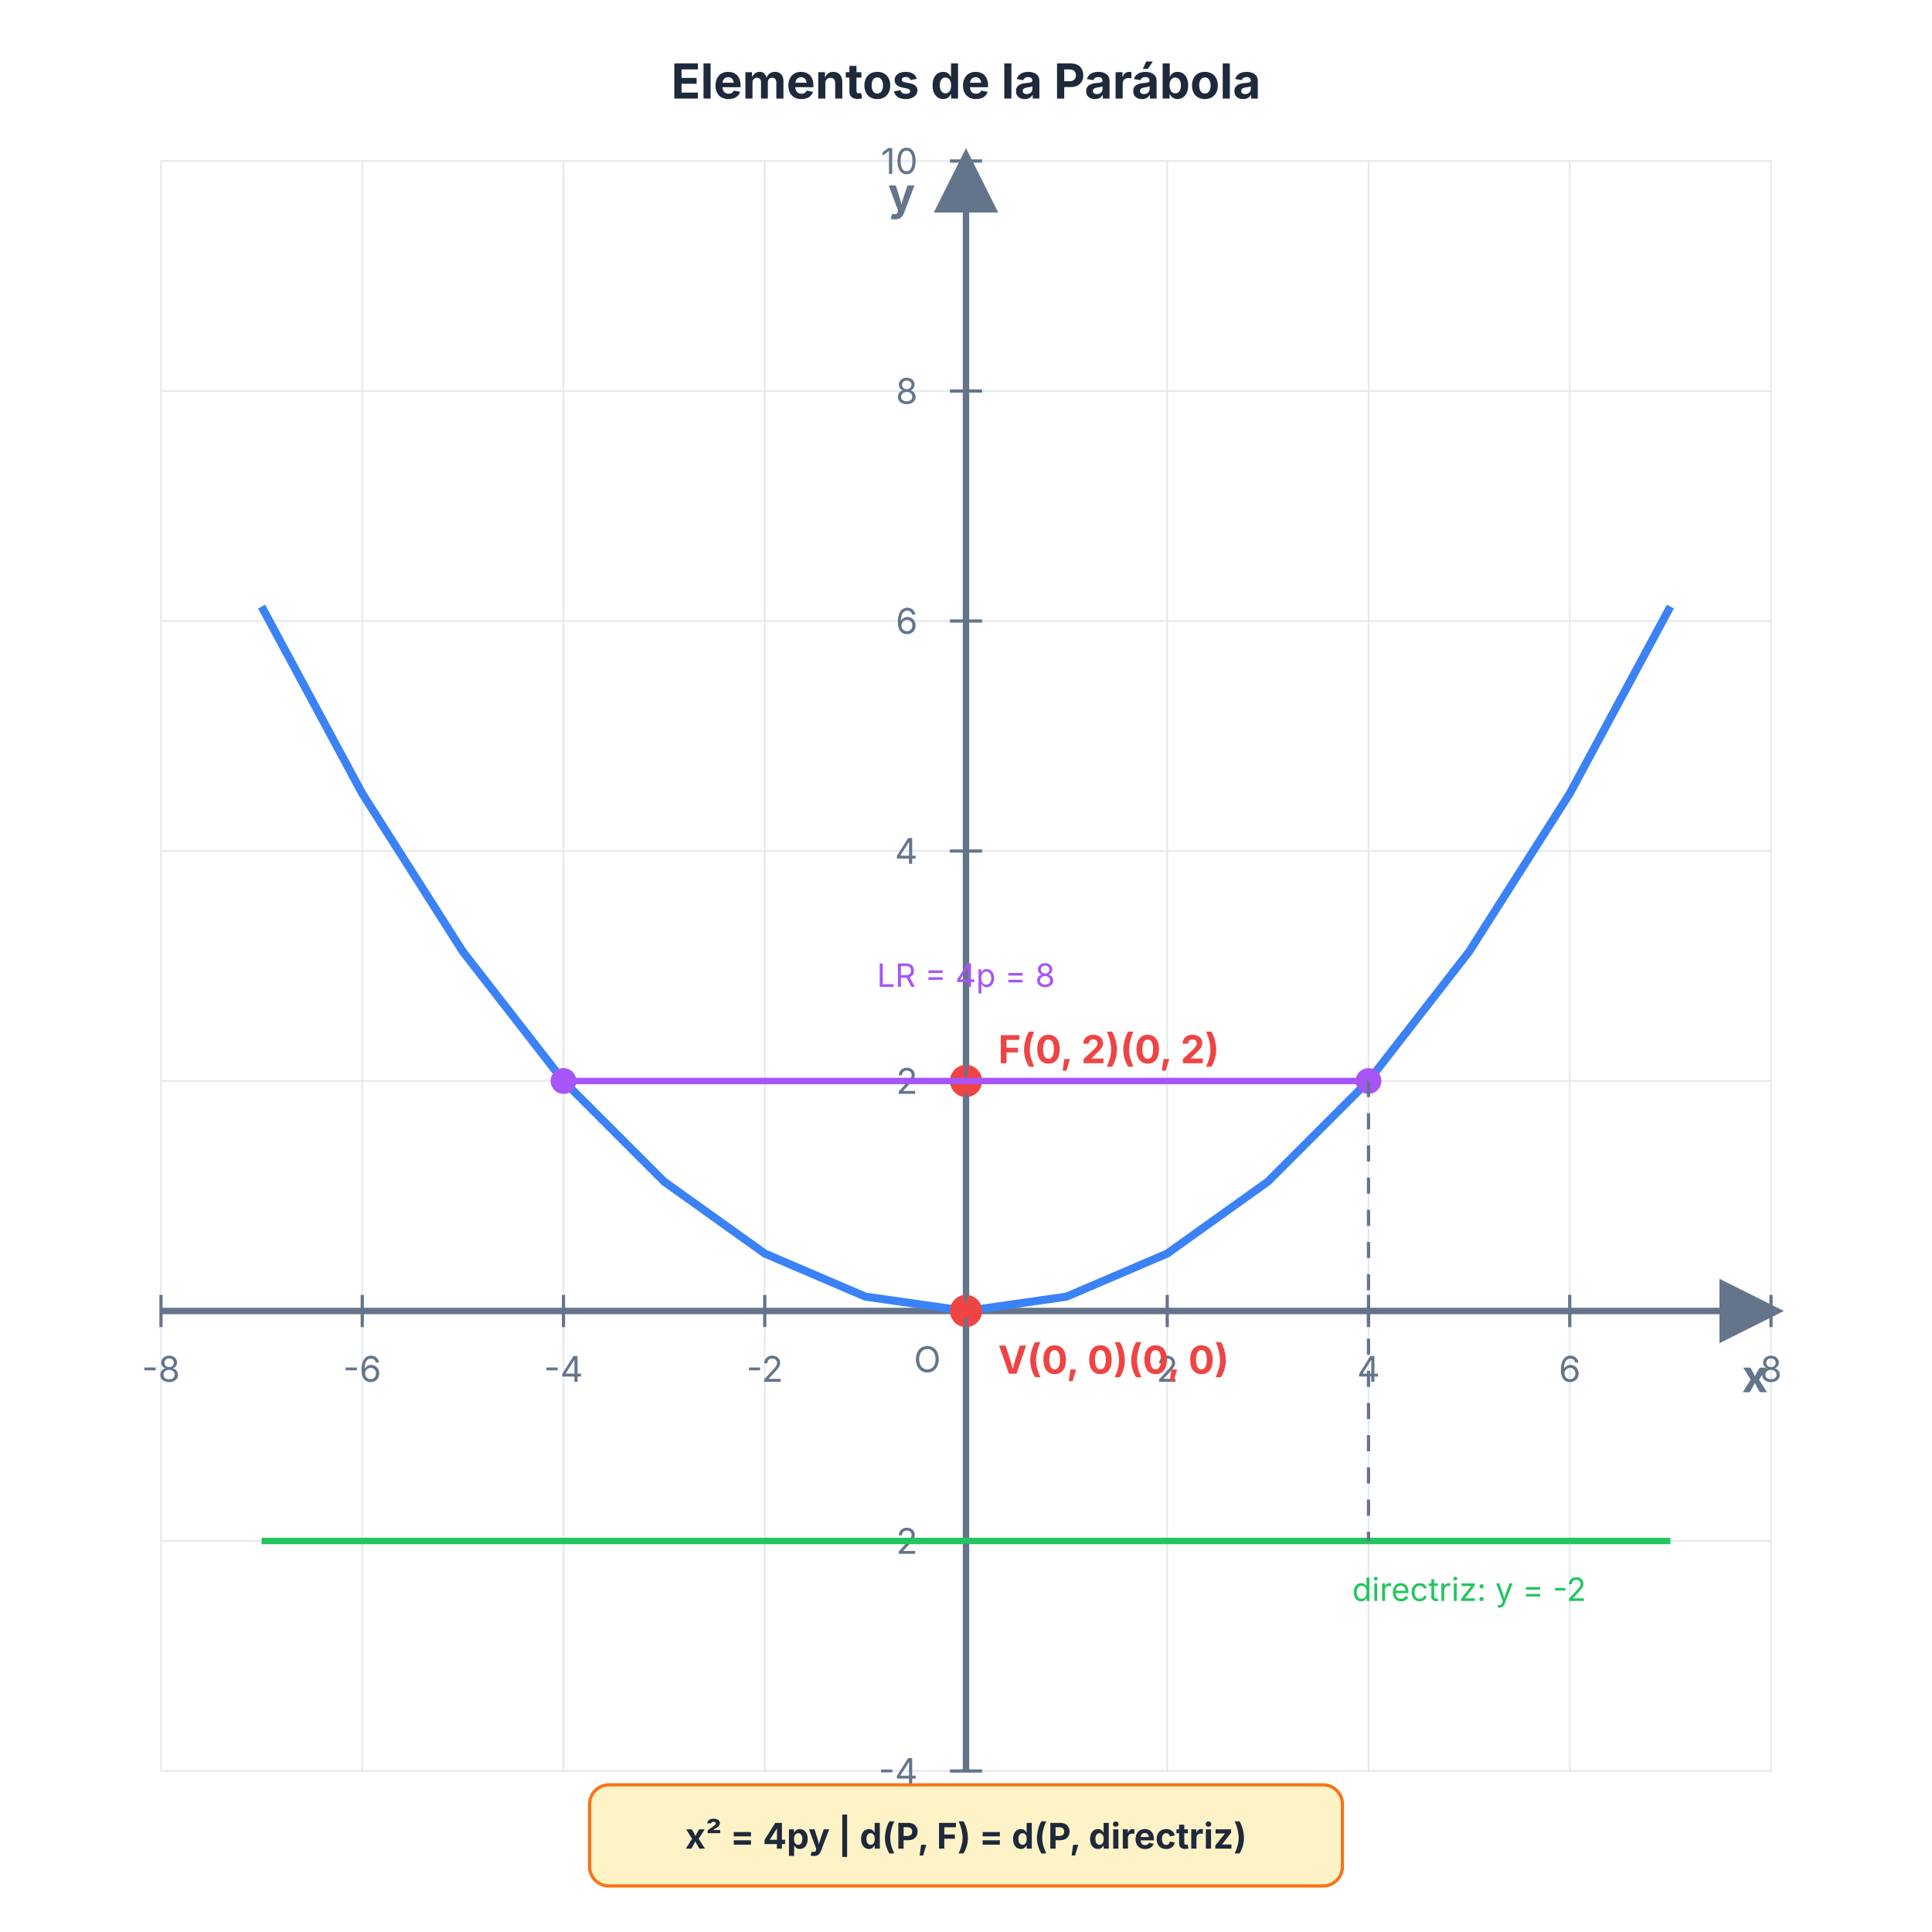
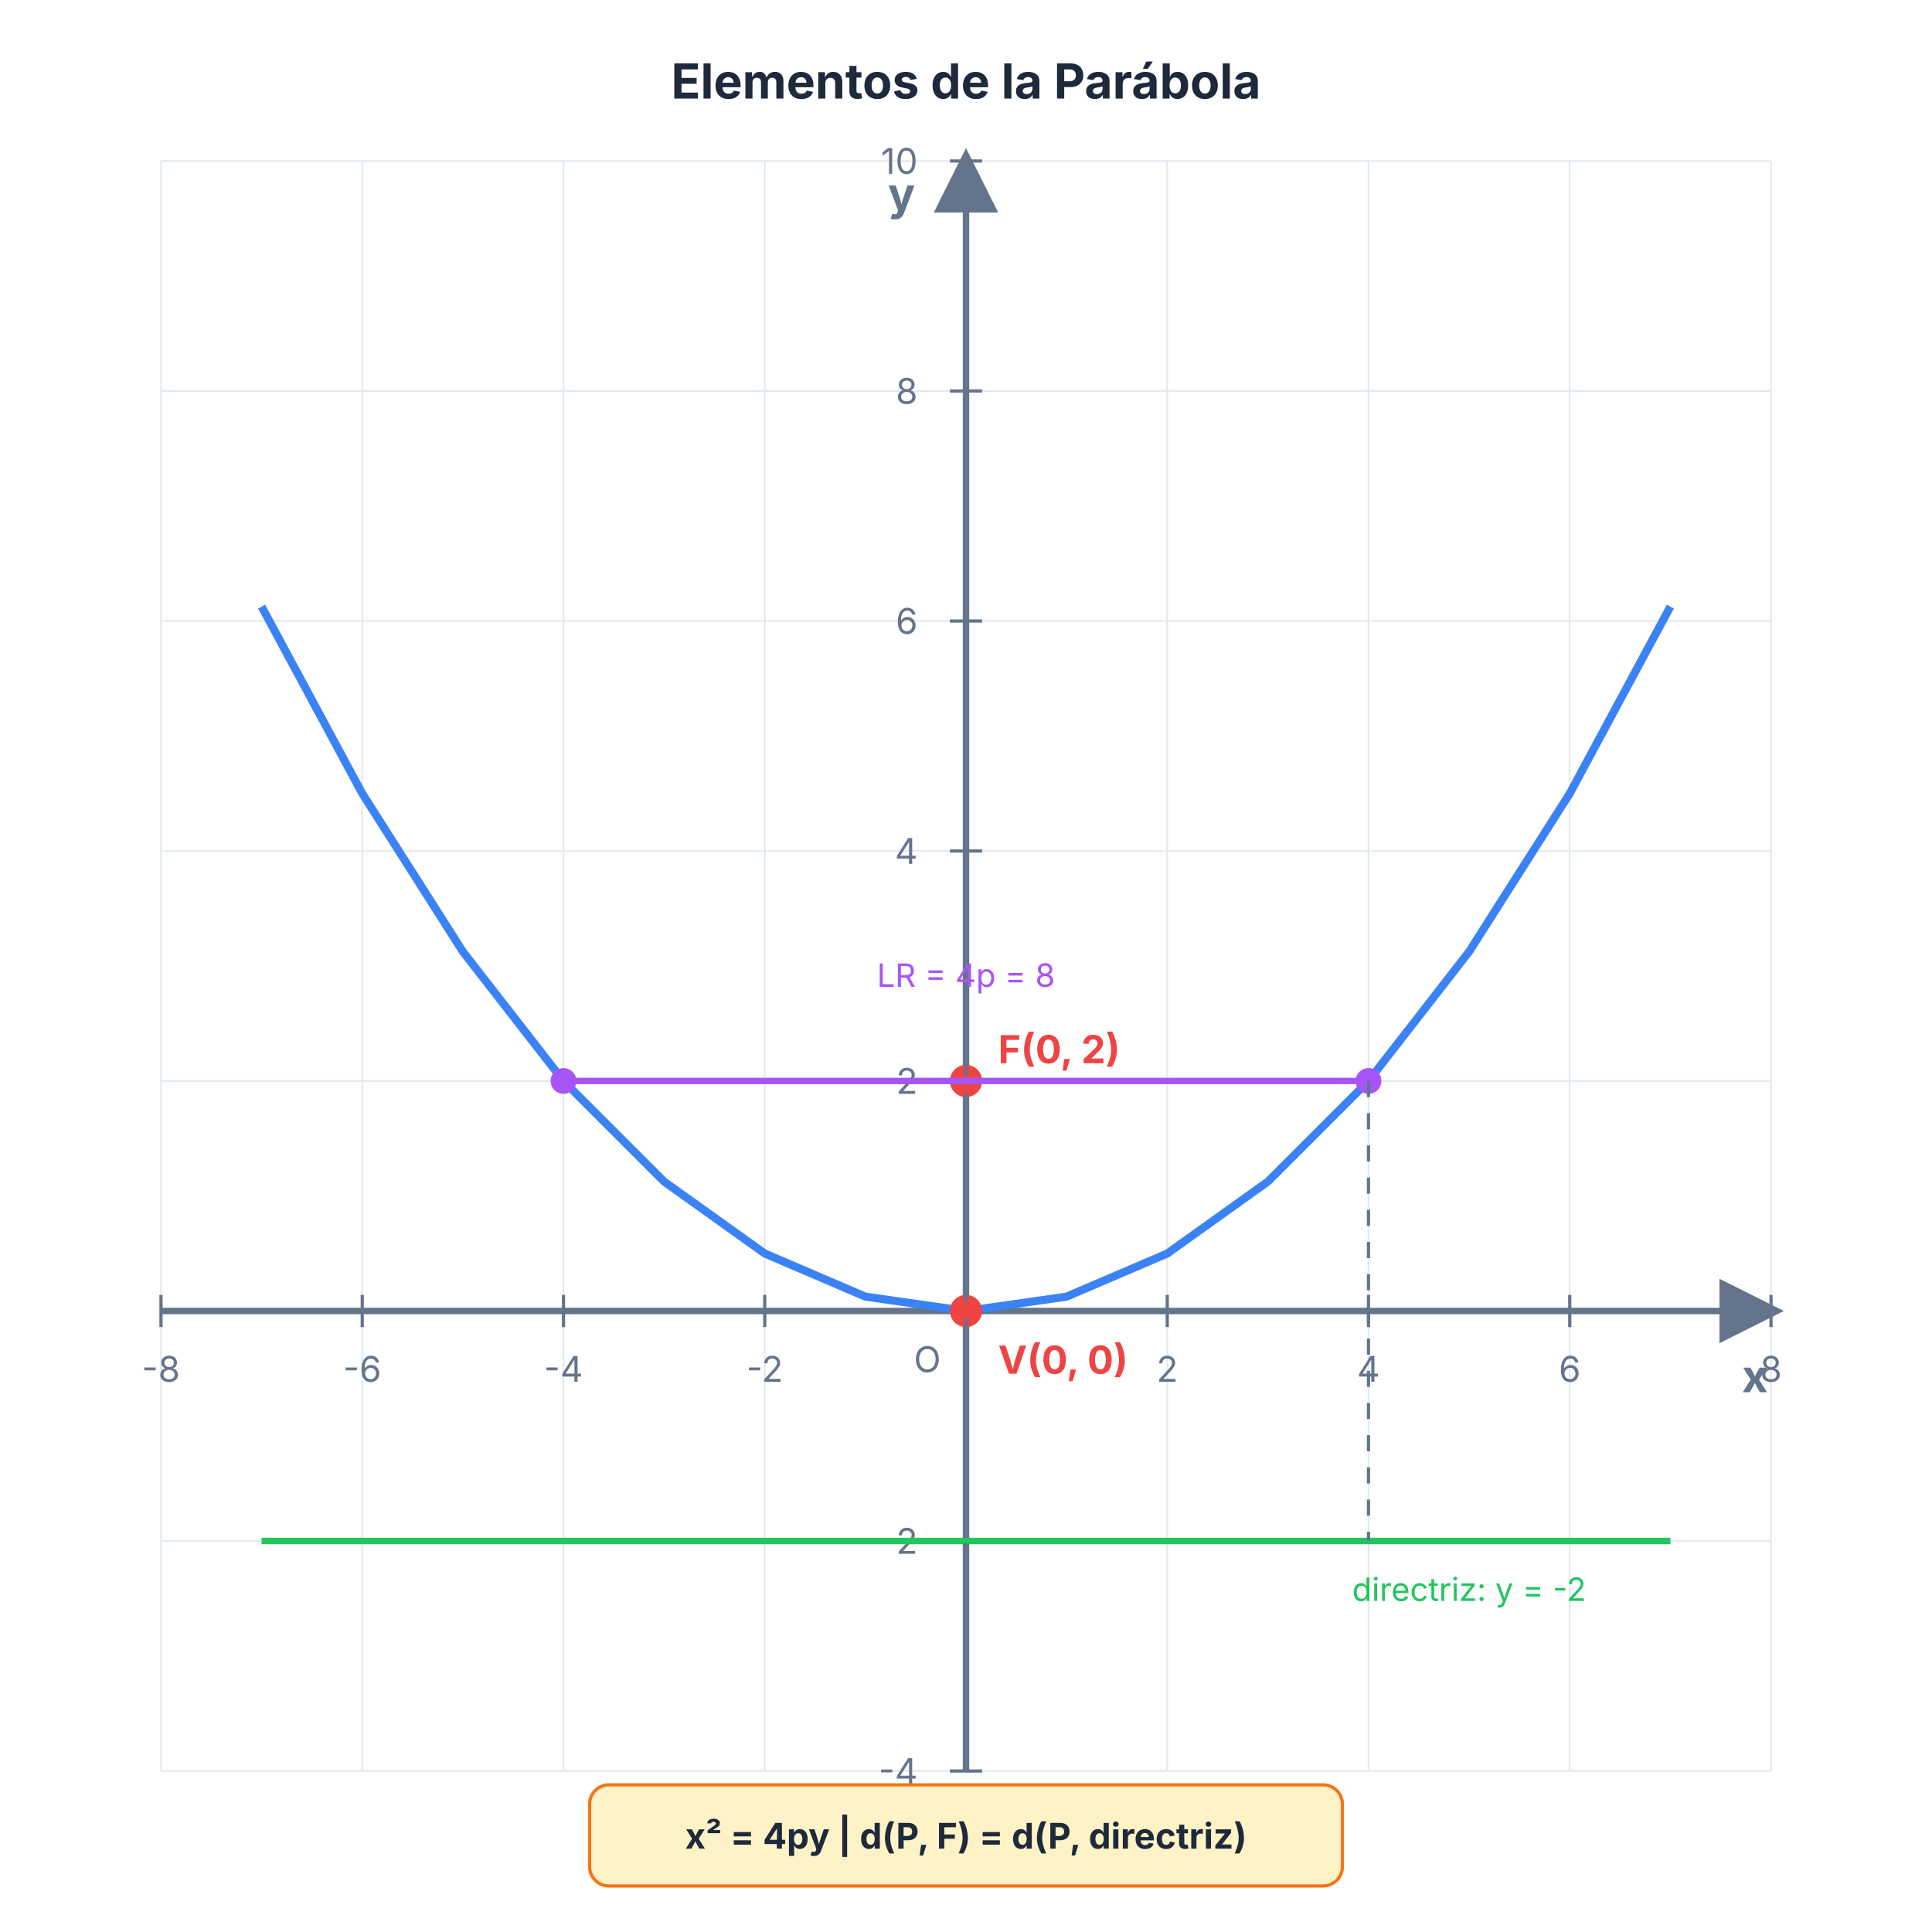
<svg xmlns="http://www.w3.org/2000/svg" viewBox="0 0 600 600">
  <defs>
    <marker id="arrow-64748b" markerWidth="10" markerHeight="10" refX="8" refY="5.0" orient="auto">
      <polygon points="0,0 10,5.0 0,10" fill="#64748b" />
    </marker>
  </defs>
  <rect x="0.00" y="0.00" width="600.00" height="600.00" fill="#ffffff" stroke="none" stroke-width="0" rx="0" />
  <text x="300.00" y="25.00" font-family="Inter, sans-serif" font-size="15" font-weight="bold" fill="#1e293b" text-anchor="middle" dominant-baseline="middle">Elementos de la Parábola</text>
  <line x1="50.00" y1="550.00" x2="50.00" y2="50.00" stroke="#e2e8f0" stroke-width="0.5" />
  <line x1="112.50" y1="550.00" x2="112.50" y2="50.00" stroke="#e2e8f0" stroke-width="0.5" />
  <line x1="175.00" y1="550.00" x2="175.00" y2="50.00" stroke="#e2e8f0" stroke-width="0.5" />
  <line x1="237.50" y1="550.00" x2="237.50" y2="50.00" stroke="#e2e8f0" stroke-width="0.5" />
  <line x1="362.50" y1="550.00" x2="362.50" y2="50.00" stroke="#e2e8f0" stroke-width="0.5" />
  <line x1="425.00" y1="550.00" x2="425.00" y2="50.00" stroke="#e2e8f0" stroke-width="0.5" />
  <line x1="487.50" y1="550.00" x2="487.50" y2="50.00" stroke="#e2e8f0" stroke-width="0.5" />
  <line x1="550.00" y1="550.00" x2="550.00" y2="50.00" stroke="#e2e8f0" stroke-width="0.5" />
  <line x1="50.00" y1="550.00" x2="550.00" y2="550.00" stroke="#e2e8f0" stroke-width="0.5" />
  <line x1="50.00" y1="478.57" x2="550.00" y2="478.57" stroke="#e2e8f0" stroke-width="0.5" />
  <line x1="50.00" y1="335.71" x2="550.00" y2="335.71" stroke="#e2e8f0" stroke-width="0.5" />
  <line x1="50.00" y1="264.29" x2="550.00" y2="264.29" stroke="#e2e8f0" stroke-width="0.5" />
  <line x1="50.00" y1="192.86" x2="550.00" y2="192.86" stroke="#e2e8f0" stroke-width="0.5" />
  <line x1="50.00" y1="121.43" x2="550.00" y2="121.43" stroke="#e2e8f0" stroke-width="0.5" />
  <line x1="50.00" y1="50.00" x2="550.00" y2="50.00" stroke="#e2e8f0" stroke-width="0.5" />
  <line x1="50.00" y1="407.14" x2="550.00" y2="407.14" stroke="#64748b" stroke-width="2" marker-end="url(#arrow-64748b)" />
  <line x1="300.00" y1="550.00" x2="300.00" y2="50.00" stroke="#64748b" stroke-width="2" marker-end="url(#arrow-64748b)" />
  <text x="545.00" y="427.14" font-family="Inter, sans-serif" font-size="14" font-weight="bold" fill="#64748b" text-anchor="middle" dominant-baseline="middle">x</text>
  <text x="280.00" y="60.00" font-family="Inter, sans-serif" font-size="14" font-weight="bold" fill="#64748b" text-anchor="middle" dominant-baseline="middle">y</text>
  <line x1="50.00" y1="402.14" x2="50.00" y2="412.14" stroke="#64748b" stroke-width="1" />
  <text x="50.00" y="425.14" font-family="Inter, sans-serif" font-size="11" font-weight="normal" fill="#64748b" text-anchor="middle" dominant-baseline="middle">-8</text>
  <line x1="112.50" y1="402.14" x2="112.50" y2="412.14" stroke="#64748b" stroke-width="1" />
  <text x="112.50" y="425.14" font-family="Inter, sans-serif" font-size="11" font-weight="normal" fill="#64748b" text-anchor="middle" dominant-baseline="middle">-6</text>
  <line x1="175.00" y1="402.14" x2="175.00" y2="412.14" stroke="#64748b" stroke-width="1" />
  <text x="175.00" y="425.14" font-family="Inter, sans-serif" font-size="11" font-weight="normal" fill="#64748b" text-anchor="middle" dominant-baseline="middle">-4</text>
  <line x1="237.50" y1="402.14" x2="237.50" y2="412.14" stroke="#64748b" stroke-width="1" />
  <text x="237.50" y="425.14" font-family="Inter, sans-serif" font-size="11" font-weight="normal" fill="#64748b" text-anchor="middle" dominant-baseline="middle">-2</text>
  <line x1="362.50" y1="402.14" x2="362.50" y2="412.14" stroke="#64748b" stroke-width="1" />
  <text x="362.50" y="425.14" font-family="Inter, sans-serif" font-size="11" font-weight="normal" fill="#64748b" text-anchor="middle" dominant-baseline="middle">2</text>
  <line x1="425.00" y1="402.14" x2="425.00" y2="412.14" stroke="#64748b" stroke-width="1" />
  <text x="425.00" y="425.14" font-family="Inter, sans-serif" font-size="11" font-weight="normal" fill="#64748b" text-anchor="middle" dominant-baseline="middle">4</text>
  <line x1="487.50" y1="402.14" x2="487.50" y2="412.14" stroke="#64748b" stroke-width="1" />
  <text x="487.50" y="425.14" font-family="Inter, sans-serif" font-size="11" font-weight="normal" fill="#64748b" text-anchor="middle" dominant-baseline="middle">6</text>
  <line x1="550.00" y1="402.14" x2="550.00" y2="412.14" stroke="#64748b" stroke-width="1" />
  <text x="550.00" y="425.14" font-family="Inter, sans-serif" font-size="11" font-weight="normal" fill="#64748b" text-anchor="middle" dominant-baseline="middle">8</text>
  <line x1="295.00" y1="550.00" x2="305.00" y2="550.00" stroke="#64748b" stroke-width="1" />
  <text x="285.00" y="550.00" font-family="Inter, sans-serif" font-size="11" font-weight="normal" fill="#64748b" text-anchor="end" dominant-baseline="middle">-4</text>
  <line x1="295.00" y1="478.57" x2="305.00" y2="478.57" stroke="#64748b" stroke-width="1" />
  <text x="285.00" y="478.57" font-family="Inter, sans-serif" font-size="11" font-weight="normal" fill="#64748b" text-anchor="end" dominant-baseline="middle">-2</text>
  <line x1="295.00" y1="335.71" x2="305.00" y2="335.71" stroke="#64748b" stroke-width="1" />
  <text x="285.00" y="335.71" font-family="Inter, sans-serif" font-size="11" font-weight="normal" fill="#64748b" text-anchor="end" dominant-baseline="middle">2</text>
  <line x1="295.00" y1="264.29" x2="305.00" y2="264.29" stroke="#64748b" stroke-width="1" />
  <text x="285.00" y="264.29" font-family="Inter, sans-serif" font-size="11" font-weight="normal" fill="#64748b" text-anchor="end" dominant-baseline="middle">4</text>
  <line x1="295.00" y1="192.86" x2="305.00" y2="192.86" stroke="#64748b" stroke-width="1" />
  <text x="285.00" y="192.86" font-family="Inter, sans-serif" font-size="11" font-weight="normal" fill="#64748b" text-anchor="end" dominant-baseline="middle">6</text>
  <line x1="295.00" y1="121.43" x2="305.00" y2="121.43" stroke="#64748b" stroke-width="1" />
  <text x="285.00" y="121.43" font-family="Inter, sans-serif" font-size="11" font-weight="normal" fill="#64748b" text-anchor="end" dominant-baseline="middle">8</text>
  <line x1="295.00" y1="50.00" x2="305.00" y2="50.00" stroke="#64748b" stroke-width="1" />
  <text x="285.00" y="50.00" font-family="Inter, sans-serif" font-size="11" font-weight="normal" fill="#64748b" text-anchor="end" dominant-baseline="middle">10</text>
  <text x="288.00" y="422.14" font-family="Inter, sans-serif" font-size="11" font-weight="normal" fill="#64748b" text-anchor="middle" dominant-baseline="middle">O</text>
  <polyline points="81.25,188.39 112.50,246.43 143.75,295.54 175.00,335.71 206.25,366.96 237.50,389.29 268.75,402.68 300.00,407.14 331.25,402.68 362.50,389.29 393.75,366.96 425.00,335.71 456.25,295.54 487.50,246.43 518.75,188.39" fill="none" stroke="#3b82f6" stroke-width="2.5" />
  <circle cx="300.00" cy="407.14" r="5" fill="#ef4444" />
-   <text x="310.00" y="422.14" font-family="Inter, sans-serif" font-size="12" font-weight="bold" fill="#ef4444" text-anchor="start" dominant-baseline="middle">V(0, 0)(0, 0)</text>
+   <text x="310.00" y="422.14" font-family="Inter, sans-serif" font-size="12" font-weight="bold" fill="#ef4444" text-anchor="start" dominant-baseline="middle">V(0, 0)</text>
  <circle cx="300.00" cy="335.71" r="5" fill="#ef4444" />
-   <text x="310.00" y="325.71" font-family="Inter, sans-serif" font-size="12" font-weight="bold" fill="#ef4444" text-anchor="start" dominant-baseline="middle">F(0, 2)(0, 2)</text>
+   <text x="310.00" y="325.71" font-family="Inter, sans-serif" font-size="12" font-weight="bold" fill="#ef4444" text-anchor="start" dominant-baseline="middle">F(0, 2)</text>
  <line x1="81.25" y1="478.57" x2="518.75" y2="478.57" stroke="#22c55e" stroke-width="2" />
  <text x="456.25" y="493.57" font-family="Inter, sans-serif" font-size="10" font-weight="normal" fill="#22c55e" text-anchor="middle" dominant-baseline="middle">directriz: y = -2</text>
  <line x1="300.00" y1="514.29" x2="300.00" y2="85.71" stroke="#64748b" stroke-width="1" stroke-dasharray="5,5" />
  <line x1="175.00" y1="335.71" x2="425.00" y2="335.71" stroke="#a855f7" stroke-width="2" />
  <circle cx="175.00" cy="335.71" r="4" fill="#a855f7" />
  <circle cx="425.00" cy="335.71" r="4" fill="#a855f7" />
  <text x="300.00" y="302.86" font-family="Inter, sans-serif" font-size="10" font-weight="normal" fill="#a855f7" text-anchor="middle" dominant-baseline="middle">LR = 4p = 8</text>
  <line x1="425.00" y1="335.71" x2="425.00" y2="478.57" stroke="#64748b" stroke-width="1" stroke-dasharray="5,5" />
  <rect x="183.10" y="554.30" width="233.80" height="31.40" fill="#fef3c7" stroke="#f97316" stroke-width="1" rx="6" />
  <text x="300.00" y="570.00" font-family="Inter, sans-serif" font-size="11" font-weight="bold" fill="#1e293b" text-anchor="middle" dominant-baseline="middle">x² = 4py | d(P, F) = d(P, directriz)</text>
</svg>
